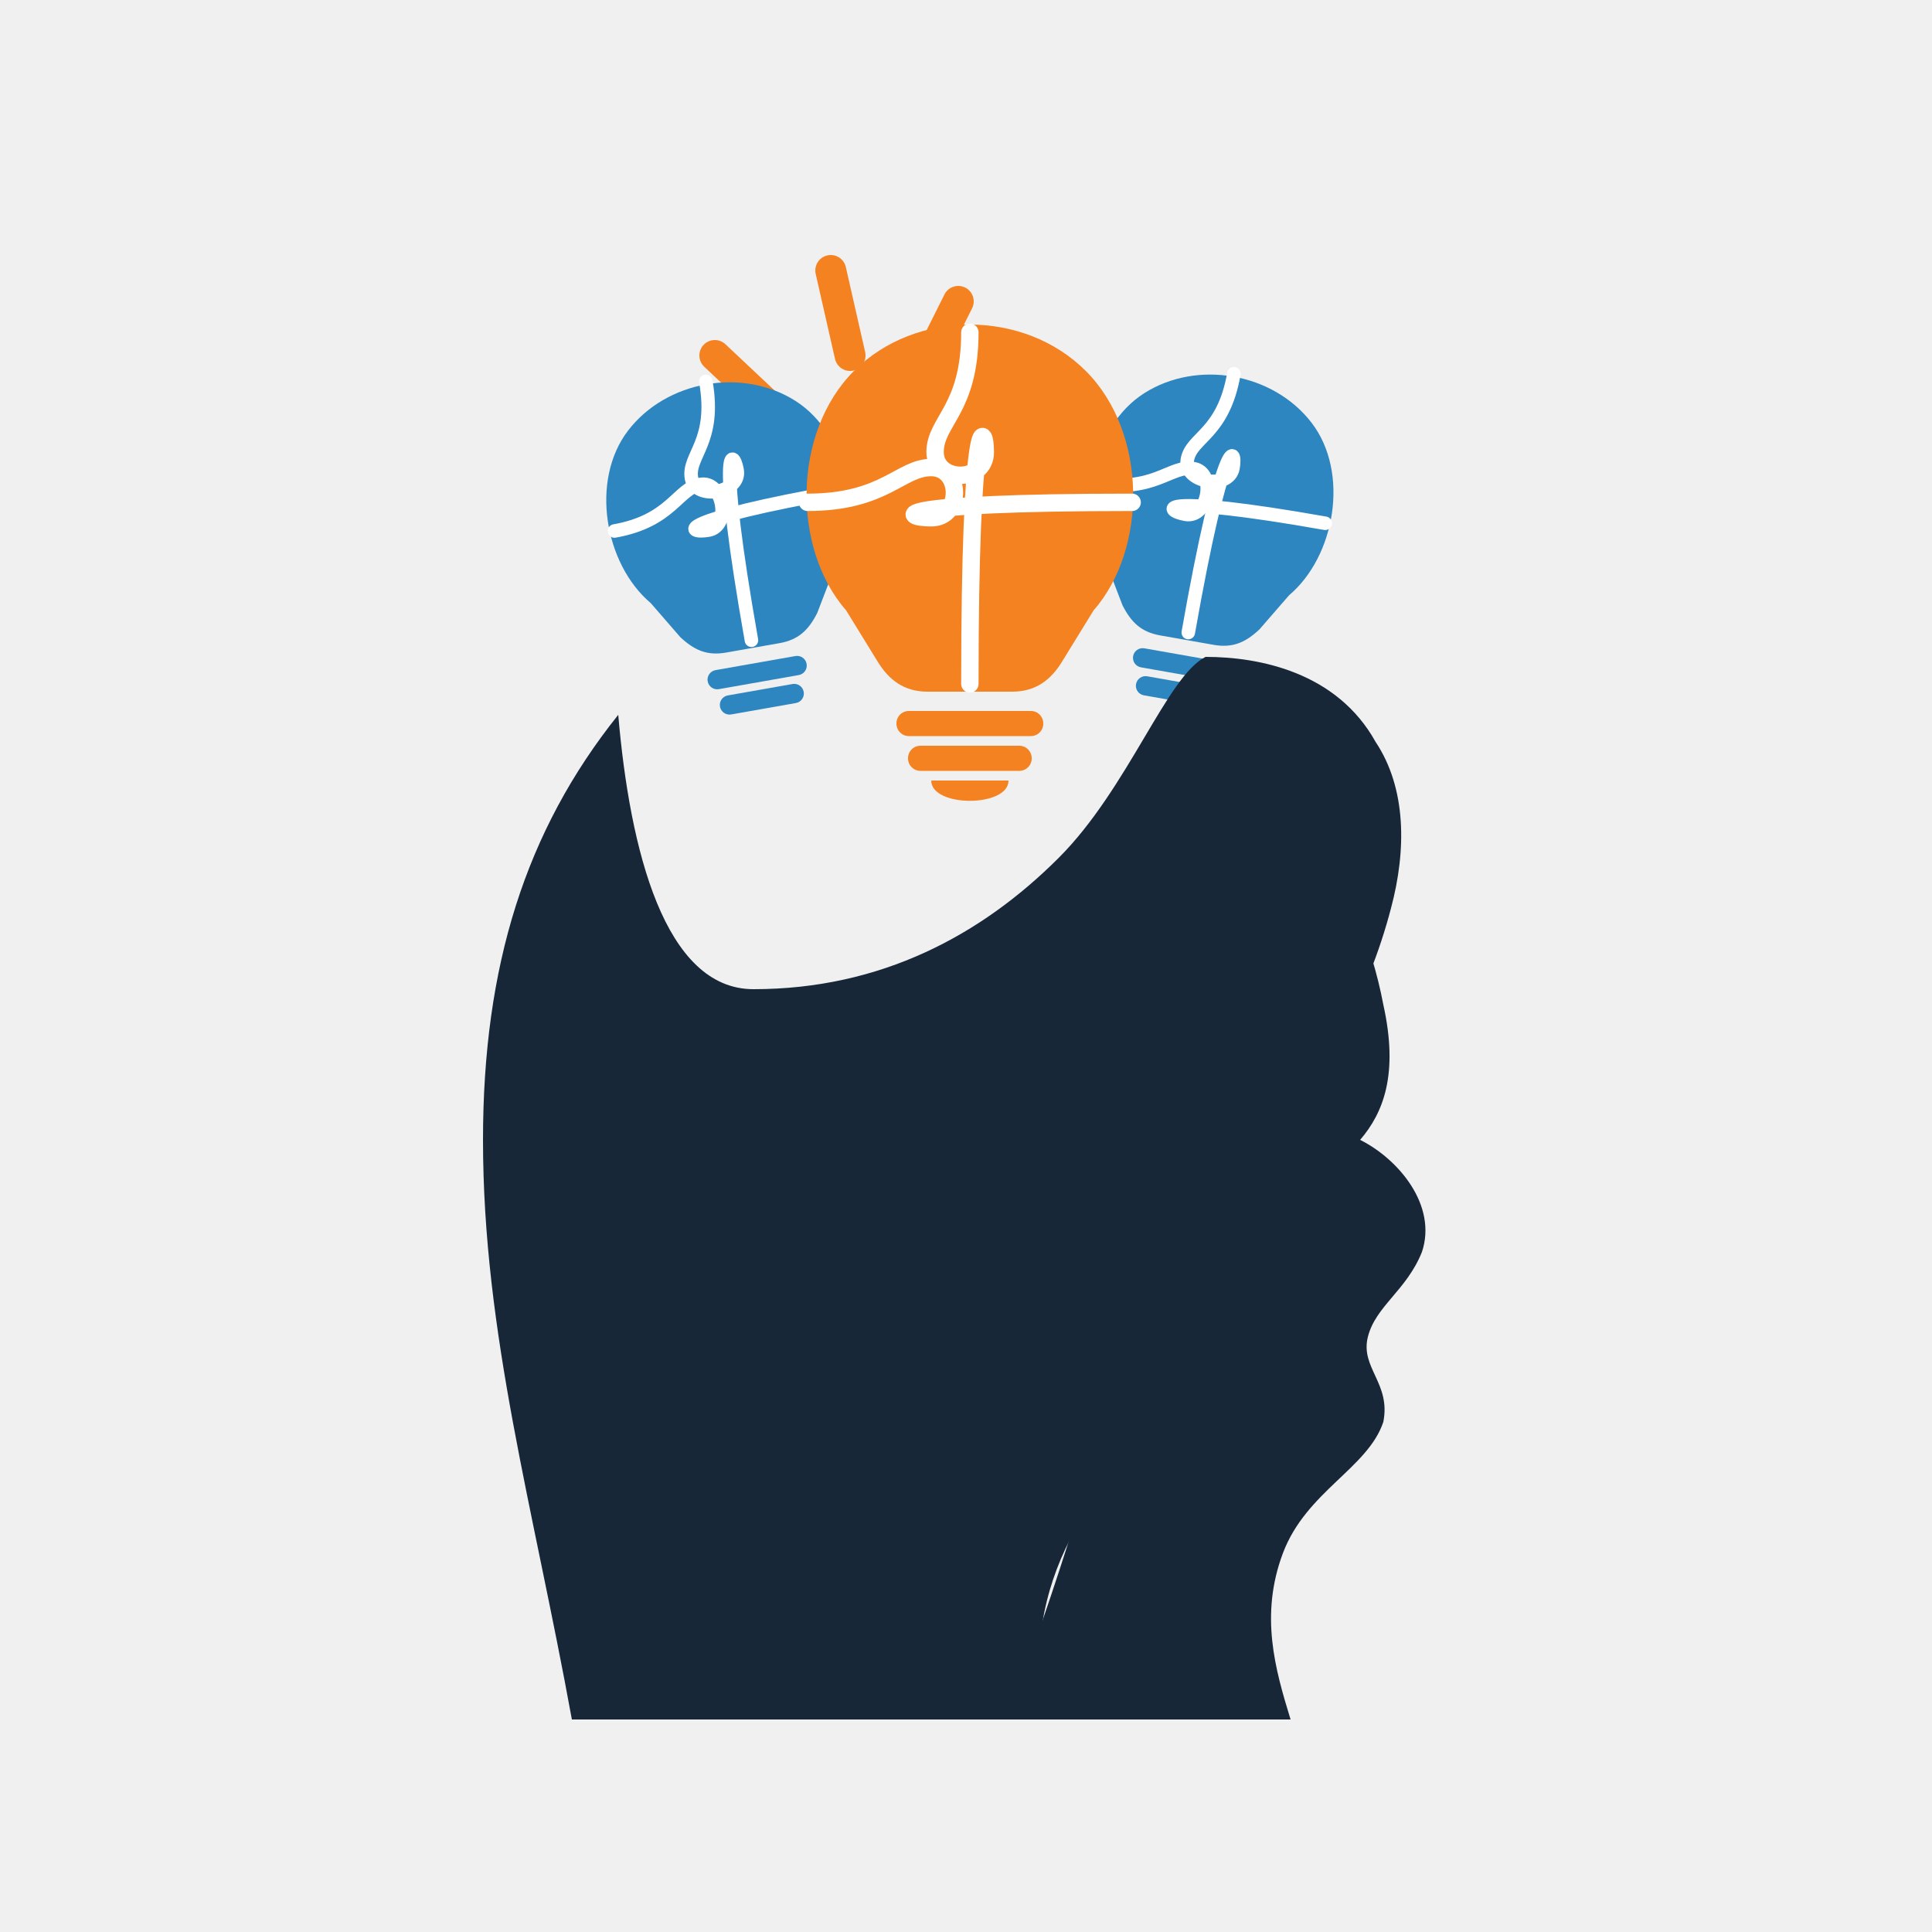
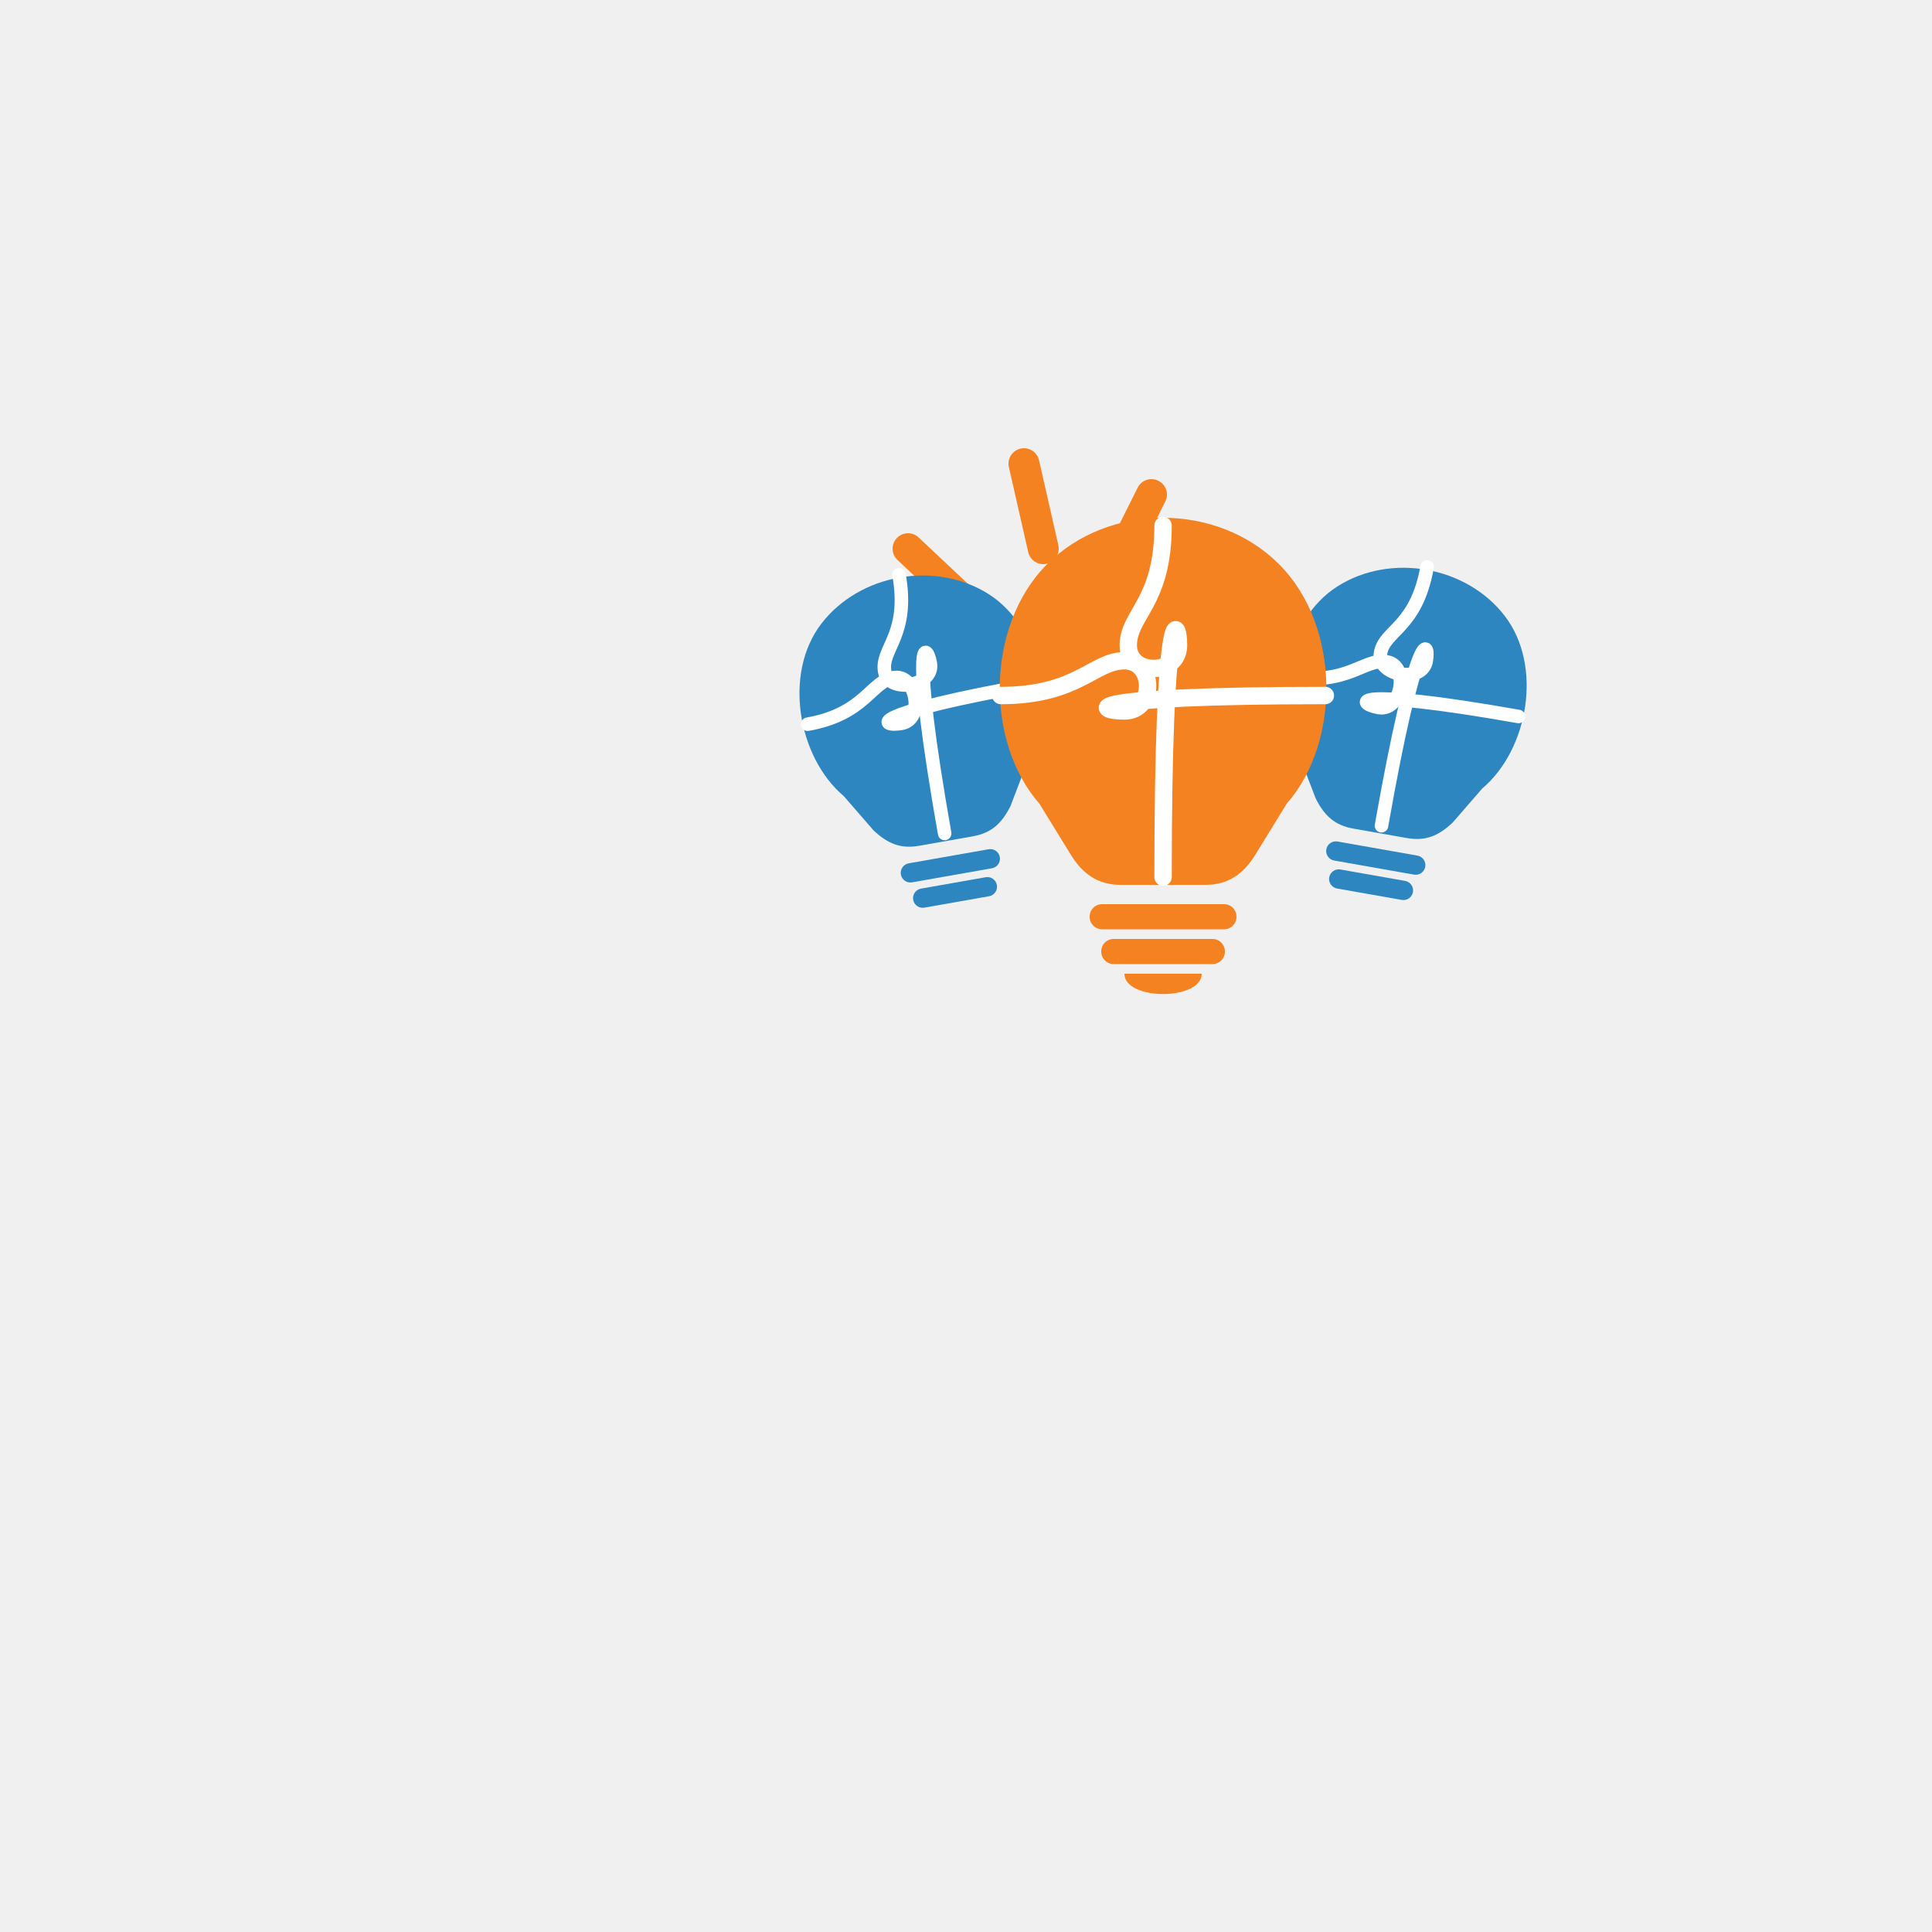
- <svg xmlns="http://www.w3.org/2000/svg" viewBox="0 0 500 500" width="100%" height="100%">
-   <g stroke="#F58220" stroke-width="8" stroke-linecap="round">
-     <line x1="185" y1="92" x2="202" y2="108" />
-     <line x1="215" y1="70" x2="220" y2="92" />
-     <line x1="248" y1="78" x2="238" y2="98" />
+ <svg xmlns="http://www.w3.org/2000/svg" viewBox="0 0 500 500">
+   <defs>
+     <g id="blue-bulb">
+       <path d="M 12,56 C 2,44 2,22 14,11 C 26,0 46,0 58,11 C 70,22 70,44 60,56 L 54,66 C 51,70 48,72 43,72 L 29,72 C 24,72 21,70 18,66 Z" fill="#2E86C1" />
+       <path d="M 36,2 C 36,18 28,20 28,26 C 28,32 40,32 40,26 C 40,20 36,18 36,70" fill="none" stroke="#FFFFFF" stroke-width="3.5" stroke-linecap="round" stroke-linejoin="round" />
+       <path d="M 6,36 C 21,36 24,28 30,28 C 36,28 36,40 30,40 C 24,40 21,36 66,36" fill="none" stroke="#FFFFFF" stroke-width="3.5" stroke-linecap="round" stroke-linejoin="round" />
+       <rect x="23" y="76" width="26" height="5" rx="2.5" fill="#2E86C1" />
+       <rect x="25" y="83" width="22" height="5" rx="2.5" fill="#2E86C1" />
+     </g>
+   </defs>
+   <g transform="translate(50, 50)">
+     <g stroke="#F58220" stroke-width="8" stroke-linecap="round">
+       <line x1="185" y1="92" x2="202" y2="108" />
+       <line x1="215" y1="70" x2="220" y2="92" />
+       <line x1="248" y1="78" x2="238" y2="98" />
+     </g>
+     <use href="#blue-bulb" transform="translate(155, 96) rotate(-10, 36, 50)" />
+     <use href="#blue-bulb" transform="translate(275, 94) rotate(10, 36, 50)" />
+     <g transform="translate(201, 84)">
+       <path d="M 18,74 C 4,58 4,28 20,12 C 36,-4 64,-4 80,12 C 96,28 96,58 82,74 L 74,87 C 71,92 67,95 61,95 L 39,95 C 33,95 29,92 26,87 Z" fill="#F58220" />
+       <path d="M 50,2 C 50,22 41,25 41,33 C 41,41 54,41 54,33 C 54,25 50,22 50,93" fill="none" stroke="#FFFFFF" stroke-width="4.5" stroke-linecap="round" stroke-linejoin="round" />
+       <path d="M 8,46 C 28,46 32,37 40,37 C 48,37 48,50 40,50 C 32,50 28,46 92,46" fill="none" stroke="#FFFFFF" stroke-width="4.5" stroke-linecap="round" stroke-linejoin="round" />
+       <rect x="31" y="100" width="38" height="6.5" rx="3.2" fill="#F58220" />
+       <rect x="34" y="109" width="32" height="6.5" rx="3.2" fill="#F58220" />
+       <path d="M 40,118 C 40,125 60,125 60,118 Z" fill="#F58220" />
+     </g>
  </g>
-   <g transform="translate(155, 96) rotate(-10, 36, 50)">
-     <path d="M 12,56 C 2,44 2,22 14,11 C 26,0 46,0 58,11 C 70,22 70,44 60,56 L 54,66 C 51,70 48,72 43,72 L 29,72 C 24,72 21,70 18,66 Z" fill="#2E86C1" />
-     <path d="M 36,2 C 36,18 28,20 28,26 C 28,32 40,32 40,26 C 40,20 36,18 36,70" fill="none" stroke="#FFFFFF" stroke-width="3.5" stroke-linecap="round" stroke-linejoin="round" />
-     <path d="M 6,36 C 21,36 24,28 30,28 C 36,28 36,40 30,40 C 24,40 21,36 66,36" fill="none" stroke="#FFFFFF" stroke-width="3.5" stroke-linecap="round" stroke-linejoin="round" />
-     <rect x="23" y="76" width="26" height="5" rx="2.5" fill="#2E86C1" />
-     <rect x="25" y="83" width="22" height="5" rx="2.5" fill="#2E86C1" />
-   </g>
-   <g transform="translate(275, 94) rotate(10, 36, 50)">
-     <path d="M 12,56 C 2,44 2,22 14,11 C 26,0 46,0 58,11 C 70,22 70,44 60,56 L 54,66 C 51,70 48,72 43,72 L 29,72 C 24,72 21,70 18,66 Z" fill="#2E86C1" />
-     <path d="M 36,2 C 36,18 28,20 28,26 C 28,32 40,32 40,26 C 40,20 36,18 36,70" fill="none" stroke="#FFFFFF" stroke-width="3.5" stroke-linecap="round" stroke-linejoin="round" />
-     <path d="M 6,36 C 21,36 24,28 30,28 C 36,28 36,40 30,40 C 24,40 21,36 66,36" fill="none" stroke="#FFFFFF" stroke-width="3.5" stroke-linecap="round" stroke-linejoin="round" />
-     <rect x="23" y="76" width="26" height="5" rx="2.5" fill="#2E86C1" />
-     <rect x="25" y="83" width="22" height="5" rx="2.5" fill="#2E86C1" />
-   </g>
-   <g transform="translate(201, 84)">
-     <path d="M 18,74 C 4,58 4,28 20,12 C 36,-4 64,-4 80,12 C 96,28 96,58 82,74 L 74,87 C 71,92 67,95 61,95 L 39,95 C 33,95 29,92 26,87 Z" fill="#F58220" />
-     <path d="M 50,2 C 50,22 41,25 41,33 C 41,41 54,41 54,33 C 54,25 50,22 50,93" fill="none" stroke="#FFFFFF" stroke-width="4.5" stroke-linecap="round" stroke-linejoin="round" />
-     <path d="M 8,46 C 28,46 32,37 40,37 C 48,37 48,50 40,50 C 32,50 28,46 92,46" fill="none" stroke="#FFFFFF" stroke-width="4.5" stroke-linecap="round" stroke-linejoin="round" />
-     <rect x="31" y="100" width="38" height="6.5" rx="3.2" fill="#F58220" />
-     <rect x="34" y="109" width="32" height="6.5" rx="3.2" fill="#F58220" />
-     <path d="M 40,118 C 40,125 60,125 60,118 Z" fill="#F58220" />
-   </g>
-   <path fill="#172738" d="M 160,185             C 136,215 125,250 125,295             C 125,345 138,390 148,445             L 270,445             C 264,410 282,382 308,365             C 328,370 342,370 346,358             C 350,348 340,344 338,338             C 346,332 352,324 348,312             C 344,302 332,298 328,290             C 342,280 354,258 360,235             C 364,220 364,204 356,192             C 346,174 326,170 312,170             C 302,175 292,204 274,222             C 254,242 228,256 195,256             C 172,256 163,220 160,185 Z" />
-   <path fill="#172738" d="M 312,170             C 330,195 352,228 358,260             C 362,278 358,288 352,295             C 362,300 372,312 368,324             C 364,334 356,338 354,346             C 352,354 360,358 358,368             C 354,380 338,386 332,402             C 326,418 330,432 334,445             L 260,445             C 275,410 282,375 295,350             C 310,320 322,290 320,260             C 318,225 310,185 312,170 Z" />
</svg>
